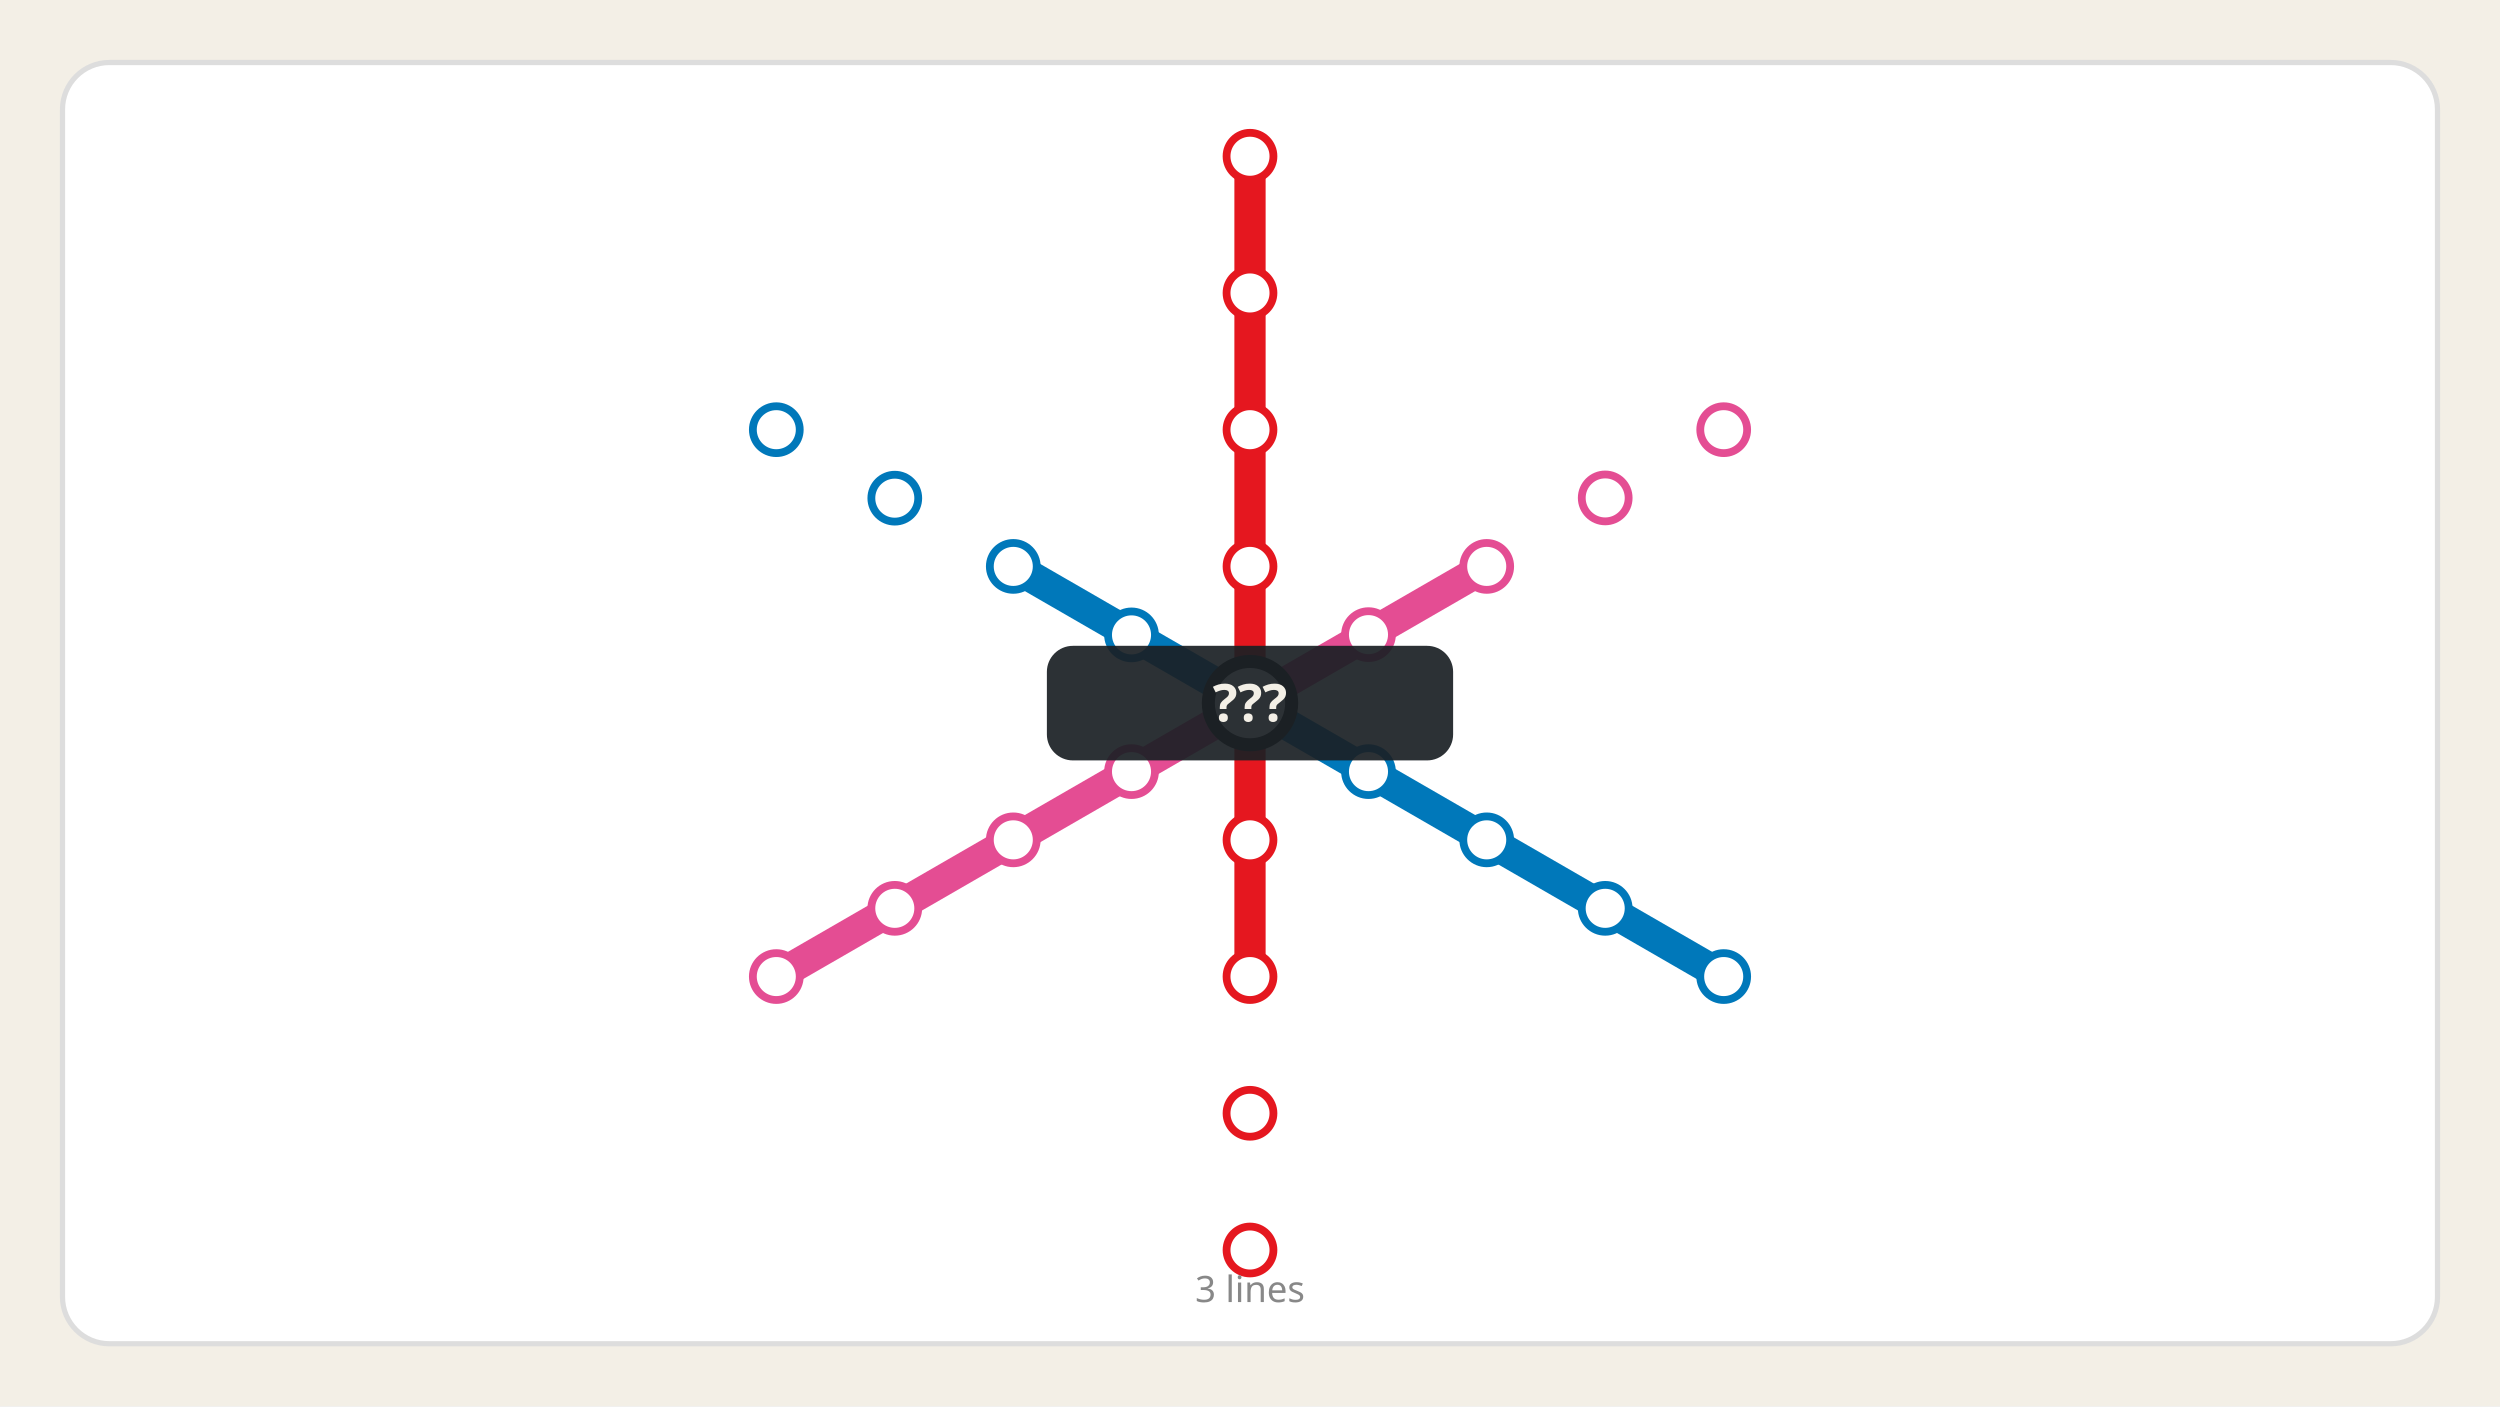
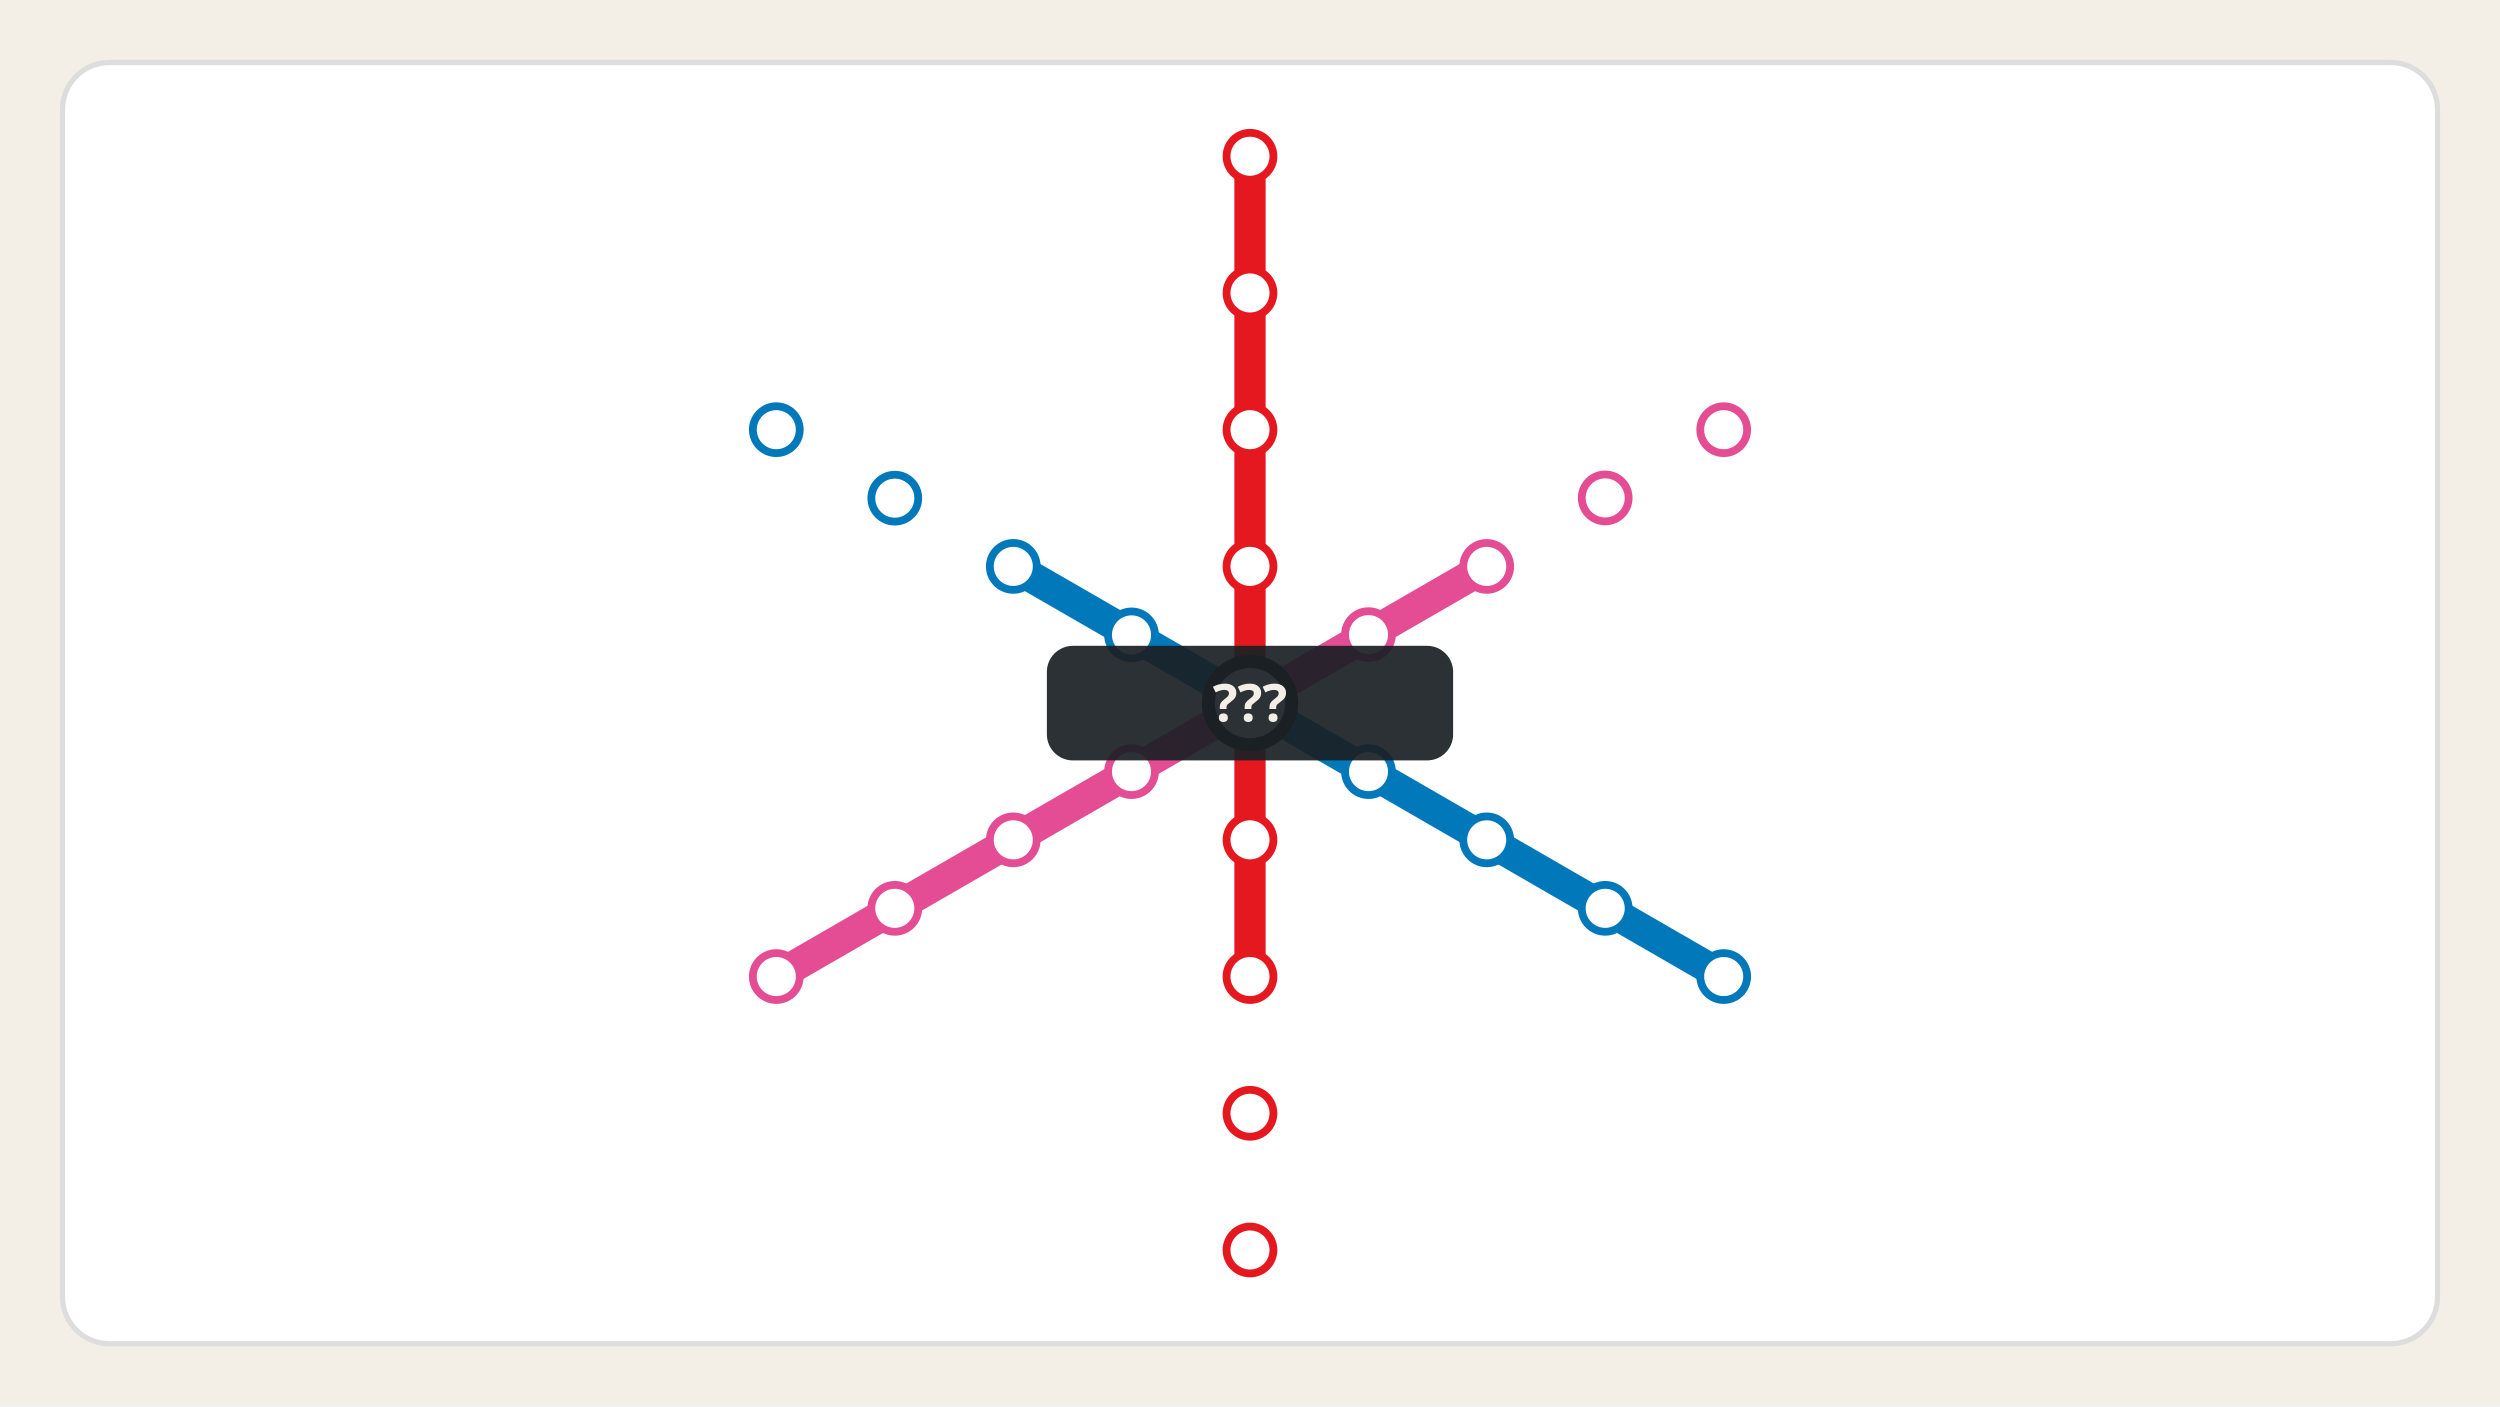
<svg xmlns="http://www.w3.org/2000/svg" width="960" height="540" viewBox="0 0 960 540">
  <rect width="960" height="540" fill="#f3efe6" />
  <rect x="24" y="24" width="912" height="492" rx="18" fill="#fff" stroke="#ddd" stroke-width="2" />
  <line x1="480.0" y1="375.0" x2="480.0" y2="60.0" stroke="#E5171F" stroke-width="12" stroke-linecap="round" />
  <circle cx="480.0" cy="480.0" r="9" fill="#fff" stroke="#E5171F" stroke-width="3" />
  <circle cx="480.0" cy="427.5" r="9" fill="#fff" stroke="#E5171F" stroke-width="3" />
  <circle cx="480.0" cy="375.0" r="9" fill="#fff" stroke="#E5171F" stroke-width="3" />
  <circle cx="480.0" cy="322.5" r="9" fill="#fff" stroke="#E5171F" stroke-width="3" />
  <circle cx="480.0" cy="217.5" r="9" fill="#fff" stroke="#E5171F" stroke-width="3" />
  <circle cx="480.0" cy="165.0" r="9" fill="#fff" stroke="#E5171F" stroke-width="3" />
  <circle cx="480.0" cy="112.5" r="9" fill="#fff" stroke="#E5171F" stroke-width="3" />
  <circle cx="480.0" cy="60.0" r="9" fill="#fff" stroke="#E5171F" stroke-width="3" />
  <line x1="389.1" y1="217.5" x2="661.9" y2="375.0" stroke="#0078BA" stroke-width="12" stroke-linecap="round" />
  <circle cx="298.1" cy="165.0" r="9" fill="#fff" stroke="#0078BA" stroke-width="3" />
  <circle cx="343.6" cy="191.3" r="9" fill="#fff" stroke="#0078BA" stroke-width="3" />
  <circle cx="389.1" cy="217.5" r="9" fill="#fff" stroke="#0078BA" stroke-width="3" />
  <circle cx="434.5" cy="243.8" r="9" fill="#fff" stroke="#0078BA" stroke-width="3" />
  <circle cx="525.5" cy="296.3" r="9" fill="#fff" stroke="#0078BA" stroke-width="3" />
  <circle cx="570.9" cy="322.5" r="9" fill="#fff" stroke="#0078BA" stroke-width="3" />
  <circle cx="616.4" cy="348.8" r="9" fill="#fff" stroke="#0078BA" stroke-width="3" />
  <circle cx="661.9" cy="375.0" r="9" fill="#fff" stroke="#0078BA" stroke-width="3" />
  <line x1="570.9" y1="217.5" x2="298.1" y2="375.0" stroke="#E44D93" stroke-width="12" stroke-linecap="round" />
  <circle cx="661.9" cy="165.0" r="9" fill="#fff" stroke="#E44D93" stroke-width="3" />
  <circle cx="616.4" cy="191.2" r="9" fill="#fff" stroke="#E44D93" stroke-width="3" />
  <circle cx="570.9" cy="217.5" r="9" fill="#fff" stroke="#E44D93" stroke-width="3" />
  <circle cx="525.5" cy="243.7" r="9" fill="#fff" stroke="#E44D93" stroke-width="3" />
  <circle cx="434.5" cy="296.3" r="9" fill="#fff" stroke="#E44D93" stroke-width="3" />
  <circle cx="389.1" cy="322.5" r="9" fill="#fff" stroke="#E44D93" stroke-width="3" />
  <circle cx="343.6" cy="348.8" r="9" fill="#fff" stroke="#E44D93" stroke-width="3" />
  <circle cx="298.1" cy="375.0" r="9" fill="#fff" stroke="#E44D93" stroke-width="3" />
  <circle cx="480" cy="270" r="16" fill="#fff" stroke="#222" stroke-width="5" />
  <rect x="402" y="248" width="156" height="44" rx="10" fill="#1a1f24" opacity="0.92" />
  <text x="480" y="277" text-anchor="middle" font-family="sans-serif" font-size="20" font-weight="700" fill="#f3efe6">???</text>
-   <text x="480" y="500" text-anchor="middle" font-family="sans-serif" font-size="14" fill="#888">3 lines</text>
</svg>
